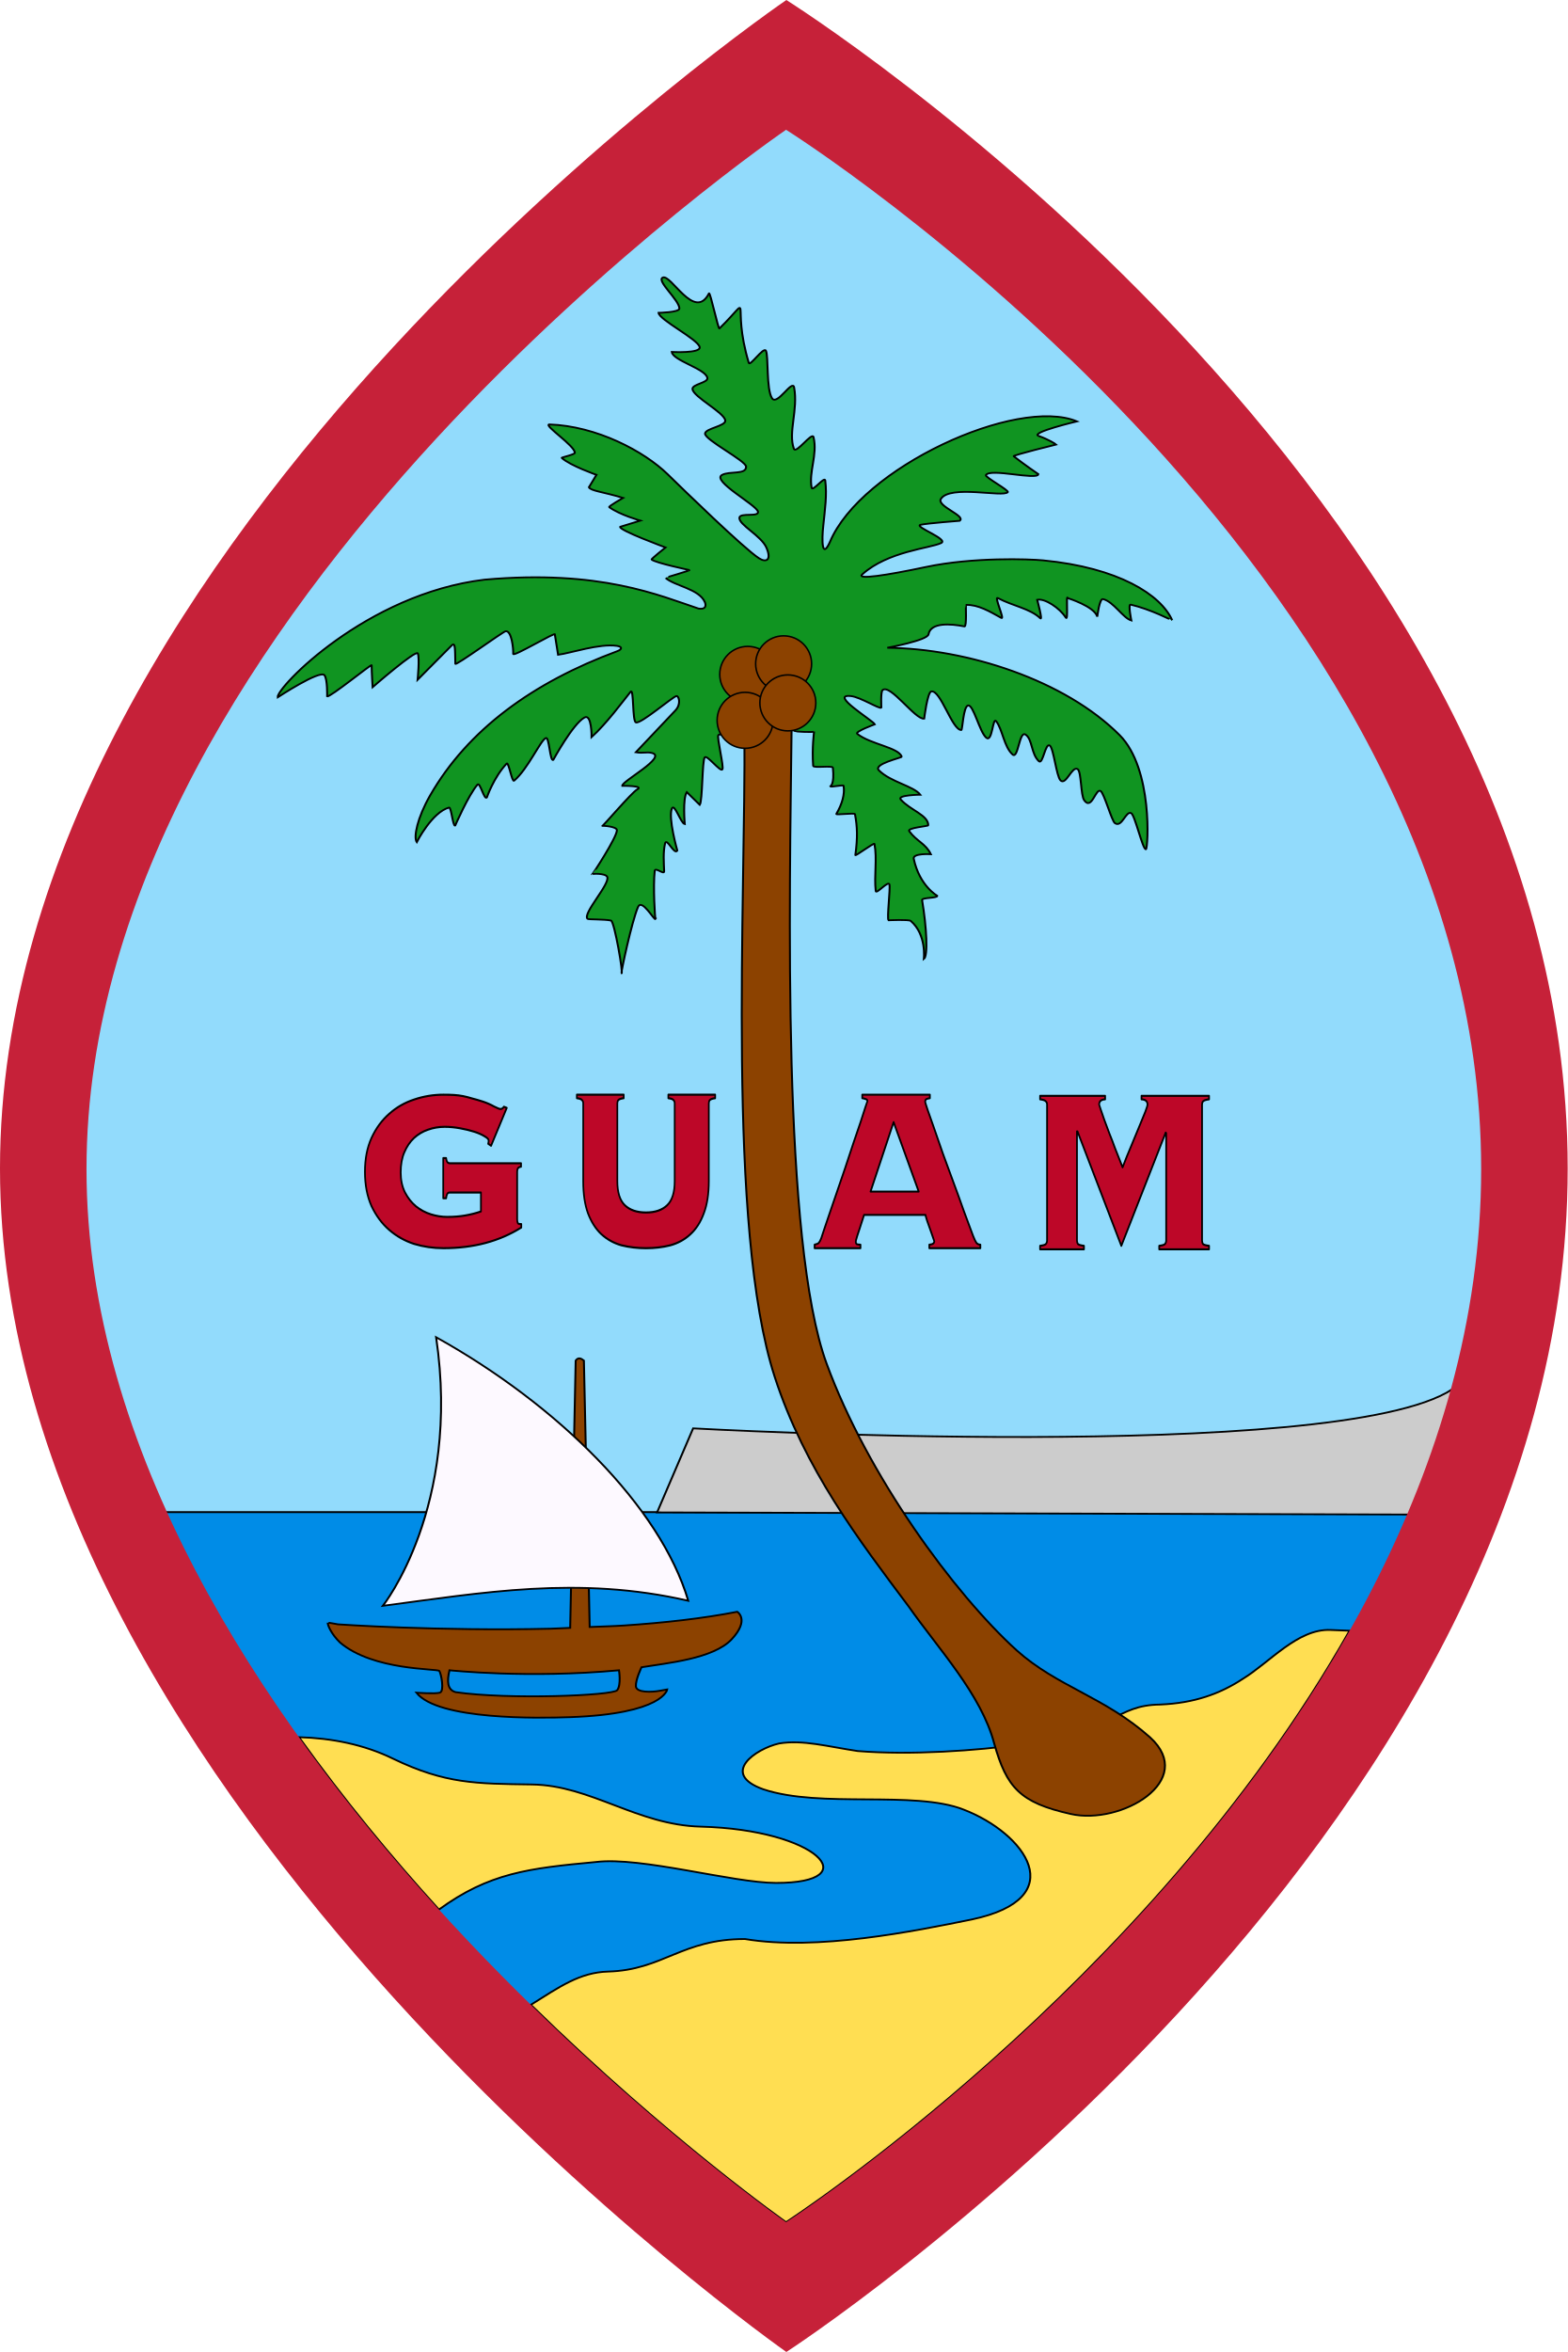
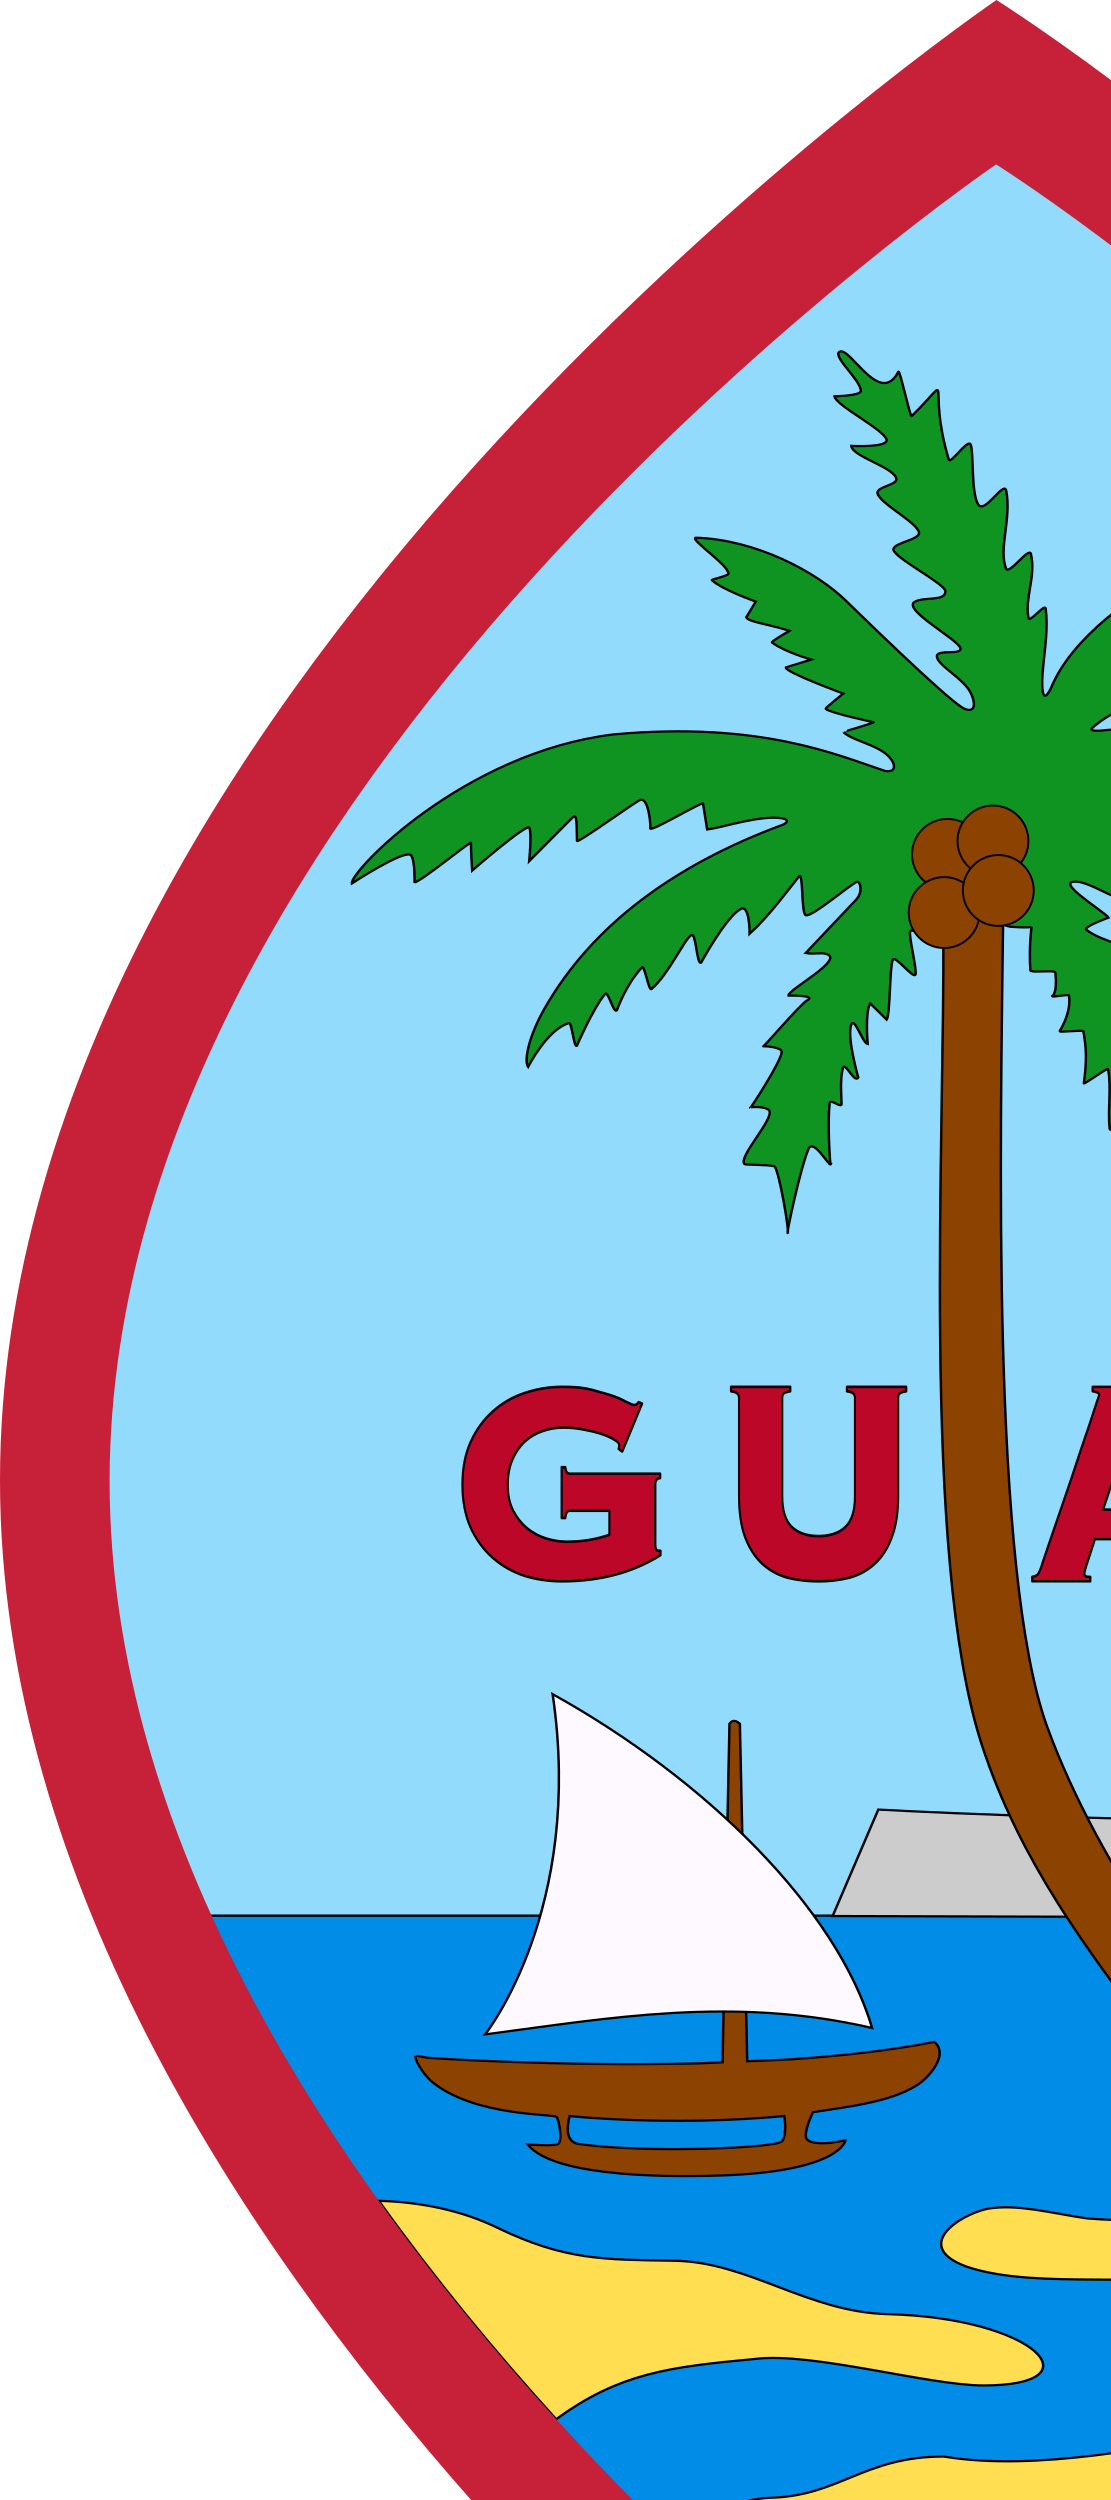
- <svg xmlns="http://www.w3.org/2000/svg" clip-rule="evenodd" fill-rule="evenodd" height="252.308" image-rendering="optimizeQuality" shape-rendering="geometricPrecision" text-rendering="geometricPrecision" viewBox="0 0 44504.275 66756.399" width="168.205" version="1.1" id="svg228" xml:space="preserve">
+ <svg xmlns="http://www.w3.org/2000/svg" clip-rule="evenodd" fill-rule="evenodd" image-rendering="optimizeQuality" shape-rendering="geometricPrecision" text-rendering="geometricPrecision" viewBox="0 0 24878 56009" version="1.1" id="svg228" xml:space="preserve">
  <defs id="defs232" />
  <g id="g5959" transform="matrix(0.1095085,0,0,0.1095085,-86227.022,-22252.135)">
    <g id="g649" transform="matrix(10.62788,0,0,9.732105,-162304.63,-58489.583)" style="stroke:#000000;stroke-width:118.784;stroke-dasharray:none;stroke-opacity:1">
      <g stroke-width="1" id="g208" transform="translate(0,0.005)" style="stroke:#000000;stroke-width:118.784;stroke-dasharray:none;stroke-opacity:1">
        <path d="m 108537.17,28617.296 c 0,0 -18122.533,14420.028 -18122.533,29399.058 0,14981.029 18122.543,29783.057 18122.543,29783.057 0,0 18006.53,-13724.025 18006.53,-29783.057 0,-16057.03 -18006.54,-29399.058 -18006.54,-29399.058 z" fill="#92dbfc" id="path186" style="display:inline;stroke:none;stroke-width:118.784;stroke-dasharray:none;stroke-opacity:1" />
        <path style="display:inline;fill:#008ce7;fill-opacity:1;stroke:#000000;stroke-width:52.917;stroke-linecap:round;stroke-linejoin:round;stroke-miterlimit:33;stroke-dasharray:none;stroke-opacity:1;paint-order:markers fill stroke" d="m 89788.398,65170.105 37590.792,-1.059 -4952.7,8426.281 -7679.63,8443.912 -6200.26,5127.588 -7150.59,-6302.166 -9451.482,-11650.083 z" id="path6264" transform="matrix(0.8592222,0,0,0.9383082,15271.585,6009.957)" />
        <path d="m 124781.68,63890.343 c -2794,1999.002 -18515.02,1039 -18515.02,1039 l -879,2238.004 18719.02,57.999 c 78,-306.998 265,-672 330,-982.002 z" fill="#9c8431" id="path190" style="fill:#cccccc;fill-opacity:1;stroke:#000000;stroke-width:47.514;stroke-dasharray:none;stroke-opacity:1" />
        <path d="m 96651.642,73153.356 c 796.01,26.008 1589.01,193.997 2301.011,576 1272.997,668 2010.997,662.999 3382.997,683.999 1436.01,21.987 2563.01,1079.003 4115.01,1123.003 2859,80 4061,1500.001 1838,1499.001 -1050,-1.059 -3301,-706.001 -4389,-558.001 -1654.01,168 -2610,294.002 -3834.01,1267.003 -1165.997,-1400.001 -2331.998,-2940.004 -3414.008,-4591.005 z m 5656.008,7128.008 c 709.01,-485.002 1197.01,-864.002 1885.01,-885.002 1337,-41 1793,-868 3338,-867 1756,322 4136.01,-211 5529.01,-520.002 2473,-570 1300,-2300.004 -197,-2928.003 -1210,-518.001 -3478.01,-26.009 -4885.01,-540.001 -1065,-416 -187,-1079.001 386,-1220.001 578,-106 1198,85 1917,201.999 1284,113.001 2897.01,-7.011 4025.01,-182 2331,-356.998 2235,-1041 3360,-1057.002 821,-38 1446.01,-281.998 2006,-682.001 658.01,-439 1343.01,-1340.002 2139.01,-1304 l 468,20.003 c -4916.01,9510.012 -13745.02,15753.018 -13745.02,15753.018 0,0 -2853,-2184.001 -6226.01,-5790.005 z" fill="#ffde52" id="path192" style="stroke:#000000;stroke-width:47.514;stroke-dasharray:none;stroke-opacity:1" />
        <path d="m 113608.67,73315.355 c 305,1180.003 628,1581.003 1868,1884.001 1224,303.001 3094,-887 1935,-2042.003 -1103,-1074 -2265,-1349 -3253,-2316.003 -1533,-1520 -3636.01,-4662.006 -4635.01,-7633.01 -1093,-3248.003 -903,-12392.016 -854,-17024.022 1.01,-54 133,-86 148,-108 71,-102 139,33 28,-646 -29,-174 -167,-354 -166,-530 1.01,-314.002 -1084,343 -1370,903 -65,128 208,493 208,565 37,4444.006 -441,13218.017 739,17190.024 730,2459.003 2062,4358.006 3268.01,6115.007 723,1126.001 1769,2341.003 2084,3642.006 z" fill="#8c4200" id="path194" style="stroke:#000000;stroke-width:47.514;stroke-dasharray:none;stroke-opacity:1" />
        <g fill-rule="nonzero" id="g204" style="stroke:#000000;stroke-width:118.784;stroke-dasharray:none;stroke-opacity:1">
          <g fill="#bd0728" id="g202" style="stroke:#000000;stroke-width:118.784;stroke-dasharray:none;stroke-opacity:1">
            <path d="m 100058.65,60119.336 c -541.996,-62 -1029.996,-302.001 -1323.997,-652 -248,-294 -408,-682 -461,-1118.003 -17,-143.999 -16,-484 2.01,-621.998 62,-475.002 250,-918.002 519,-1223.003 459,-521 1411.997,-731.003 2185.997,-481 488,156.999 778,454.999 943,966 23,71 40,131 38,134 -6,3.996 -422,117.002 -453,123 -18,2.99 -27,-13.997 -54,-93.999 -77,-226.002 -194,-414.001 -324,-518.001 -284,-226 -684,-309 -1152.996,-238.001 -300,46 -598,200.002 -769,398 -257.001,297.003 -384.001,661 -400.001,1142.003 -15,476 71,839 270,1139 323,488 1074.997,706.002 1743.997,506 214,-64 447,-174.997 611,-292 l 76,-53.998 1.01,-385 v -386.002 l -604.01,-1.058 -605,-1.058 1.01,-236.001 v -236 l 864,2.116 864,1.059 -2.01,752.001 -1,752 -95,70 c -389,286.002 -779.01,459.003 -1196.01,533.001 -154,27.001 -522,37 -678,18.997 z m 4787.01,36.999 c -392,-43 -697,-169 -913,-379 -197,-191 -310,-428 -369,-772.998 -42,-248.003 -45,-376.003 -43,-1696.005 l 2.01,-1293.001 265,1.059 h 264 l 2.01,1379 c 2.01,1467.002 1,1443.002 57,1664.004 71,282 281,491 581,578 240,70 564,71 837,2.99 324,-81 498,-255 586,-585.001 68,-253 67,-229 74,-1690.002 l 7,-1345.001 265,1.058 h 264 l -3,1247 c -1,718 -7,1317.001 -14,1413.003 -45,632 -209,974 -592,1233 -151,103 -356,181 -582,223 -98,17.992 -576,31.001 -688,18.997 z m 4474,-113.998 c 13,-33.002 366,-948.002 785,-2034.004 l 763,-1974.002 286,-2.117 287,-2.99 822.01,2020.003 c 452,1111.002 825,2029.003 829,2040.004 7,18.998 -11,20.003 -292,20.003 l -300,-1.058 -52,-135.001 c -29,-74 -134,-351 -235,-614 l -183,-478.003 -862,-3.995 -862.01,-5 -224,616 -224,616.001 -281,-1.059 h -280 z m 2534,-1625.003 c -3,-11.007 -121,-326 -261,-700.001 -140,-374 -298,-808 -350,-966.002 -52,-157 -97,-288 -99,-291 -3,-2.99 -23,66 -44,153.001 -69,289 -135,487 -381,1137.003 -133,354.999 -246,654 -250,664.998 -8,18.997 30,20.003 691,21.008 660,1.06 699,0 694,-18.997 z m 3112.01,-354 4,-2039.001 400,3.995 399,3.995 540,1625.003 c 297,893 557,1680.002 577,1749.003 21.01,68 40,121.999 43,119.999 2.12,-2.99 69,-196.001 148,-430.001 80,-233 350,-1017.001 601,-1742.003 l 457,-1318.001 358,-2.116 358,-2.117 -3.99,2038.002 -3.99,2039.004 -253,-1.058 h -253 l 2.99,-1713.003 c 2.11,-942.002 -1.06,-1707.003 -7.02,-1701.002 -5,6.006 -256,718 -557,1582.003 -301,864 -568,1629 -593,1700 l -46,129.002 h -478 l -582,-1726.003 c -320,-949 -586,-1733.003 -591,-1743.002 -5,-8.996 -11,767.001 -13,1725.003 l -4,1741.001 h -253 l -253,-1.058 z" id="path200" style="display:none;stroke:none;stroke-width:118.784;stroke-dasharray:none;stroke-opacity:1" />
          </g>
        </g>
        <path d="m 97273.642,44871.316 c 77,106.001 66,563.001 66,563.001 63,38 1085.01,-870.001 1085.01,-829.001 1,191.001 24,585.001 24,585.001 0,0 1058.001,-1006.001 1102.001,-900.001 49,119 -4,702.001 -4,702.001 0,0 703.997,-776.001 832.997,-916.001 93,-100 78,126 87,491 2.01,65 1154,-850 1224,-866 149,-32 195,475 187,602 -6,94 1063,-610 1016,-517 l 79,541 c 298,-41 1008.01,-306 1435.01,-237 137,22 130,91 8,141 -2058.01,833.001 -3641.01,2089.002 -4563.006,3839.005 -314,596 -410,1116.001 -327,1247.001 0,0 370,-796 786.996,-921 56,-16 93,510 150,480 0,0 316,-798.002 544,-1092.002 61,-79 163,419.001 228,345.001 0,0 164,-534.001 485,-906.001 46,-53 129,505 180,458 333,-307 646,-1077 771,-1134 87,-68 102,640 185,579 0,0 475.01,-954.002 759.01,-1127.002 182,-112 175,521 175,521 362,-357 761,-949 950,-1206 87,-118 39,780 132,815 119,46 899,-688 987,-703 58,-10.002 126,209 -26,385 -12,13.999 -964,1112.001 -964,1112.001 185,35 257,-17 390,18 395,104 -740,755.001 -721,877.001 0,0 547,-10.002 364,96 -132,77 -855,1008 -855,975.002 0,-17 363,8 361,112 -3,193 -601,1188 -607,1182 -33,-33 321,-43 369,55 88,181.002 -614.01,986.002 -477.01,1123.002 19,19 401,6.001 571,44 82,18 312,1462.002 254,1404.002 -12.99,-13.999 246.01,-1354.001 403.01,-1762.002 96,-247 403,373 428,318 -13,0 -62,-881.001 -19,-1282.001 12,-112 233,117 230,10.002 -8,-243.002 -28,-503.002 22,-740.002 38,-179 226,323 299,188 0,0 -228,-872 -133,-1118 63,-162.002 215,392 315,414 0,0 -56,-678.002 49,-853.002 l 317,340.001 c 69,-109 56,-1165.001 120,-1264.001 53,-83 382,396 431,321 44,-68 -139,-852.002 -98,-914.002 58,-89 419,218 426,212.001 147,-148 142,-517.001 204,-654.001 166,-371 1118,-419 1230,-155 55,128 17,293 -5,492 9,8.001 477,42 481,6.001 0,0 -56,437 -23,918.002 5,64 475,-16 481,48 43,453 -61,495 -61,495 4,33 317,-48 322,-12.999 34,221 -37,490 -177,749 -21,37.002 448,-36 455,7.002 57,340 68,610.001 9,1090.001 -5,39 459,-339 466,-300 70,404 -10.99,840 31,1258.001 10.01,97.001 307,-289 334,-177 27,110 -66,910.001 -21,955.001 0,0 497.01,-25 541.01,17 394,370 319,1016.001 319,1016.001 108,-80 67,-858 -42,-1570.002 -12,-75 382,-46 370,-116 0,0 -432,-260 -574,-984.002 -30,-155 417,-123 417,-123 -124,-285 -342,-339 -527,-613 -60,-90 464,-131 464,-157 1,-273 -442,-403 -671,-687 -98,-121 478,-127.002 478,-127.002 -169,-235 -726,-338 -1010,-649 -155,-169 565,-335 556,-364 -79,-249 -756,-327 -1084.01,-608.002 -68,-58 428,-254 428,-254 -50,-106 -1131,-817 -581,-752 232,28 703,358 740,308 0,0 -20,-415 28,-465 181,-188.002 805.01,798 1017.01,758 0,0 78,-706 174,-725 228,-43 506,1028 731,1028 30,0 47,-619 163,-653 131,-38 278,694 444,856.001 154,149 156,-572.001 246,-435.001 153,221 190,682.001 399,885.002 136,132 161,-636.002 312,-533.002 175,119.001 134,517.002 331,713.002 94,93 157,-507 264,-419 95,77 159,811 261,927 130,148 280,-387 415,-302 97,62 74,697 164,833 184,282.002 280,-341 402,-245 85,65 269,795.002 346,853.002 171,130 265,-332 395,-267 94,46 284,986 362,962 51,-15.999 177,-2142.002 -641,-3039.004 -1333,-1462.002 -3720,-2306.002 -5668,-2327.002 0,0 979,-195 1005,-357 52,-323 538,-285 877,-211 60,12.999 28,-571.002 36,-574.002 303,-7 574,172 864,348 90,55 -183,-585 -87,-530 372,215 786,278 1037,539 66,69.002 -76,-493 -76,-493 186,-45 553,223 697,474 70,124.002 -4,-655 51,-517 0,0 648,220 718,493 0,0 53,-494 140,-468 260,68 488,507 691,570 0,0 -84,-440 -17.99,-423 488,123 1018,425 1017,423 -275,-688 -1318,-1409.001 -3153,-1602.002 -337,-34.999 -1704,-91 -2863.01,178.002 -950,220 -1700,345 -1546,195 628,-615.002 1643,-690.002 1922,-833.002 200,-102 -673,-439 -500,-487 172,-41 952,-106 952,-106 169,-132 -567,-390.001 -457,-582.002 220,-385 1521.01,-35 1632.01,-181 36,-49 -559,-401 -534,-453 95,-195 1253,144 1280,-26 0,0 -351,-262 -601,-477.001 -30,-26 1034,-312 1034,-312 -20,-20 -182,-134 -426,-229 -223,-87 934,-388 934,-388 -1466,-670.002 -5271.01,1236 -6026.01,3214.003 -196,472 -202,-41 -161,-441.001 39,-430 93,-807 47,-1202.002 -14,-117 -311,311.001 -331,197.001 -76,-420 149,-881.001 46,-1347.001 -34,-157 -428,463 -480,306 -144,-431 108,-1037.002 6,-1631.002 -40,-232 -413,497 -538,289 -146,-241 -82,-1134.002 -151,-1269.002 -56,-108 -388,428 -416,327 -450,-1637.002 148,-1841.002 -716,-918 -30,32 -222,-968.002 -255,-934.002 -354,758.002 -934,-540 -1132,-419 -148,92 404,594 410,820 3,109 -508,116 -508,116 11,187 972,711.002 1003,916.002 25,169 -680,127 -680,127 22,229 823,447 867,690.002 25,134 -375,164 -362,300 21,209 774,622 799,835.001 17,148 -481,209 -493,347 -15,167 1000,727.001 1001,884.001 1,222 -404,108 -588,220 -259,157.001 831,793.001 877,974.002 36,159 -436,19 -452,164 -20,190 534,477.001 661,803.001 127,322 -3,404 -185,276 -365,-257 -1837,-1821.002 -2228,-2238.003 -568,-606 -1731.01,-1285 -2891.01,-1325 -121,37 624,564 629,755 1.01,49 -335,122 -320,137 206,206 847,451 847,451 l -184,331.001 c 43,97 347,123 834,283 0,0 -365,226 -338,247 258,206 758.01,358 758.01,358 l -492,165 c -29,95 1107,550.002 1107,550.002 0,0 -355,306 -339,322 87,87 922,280 922,280 14,14 -590,202 -586,206 219,219 823,290.001 964,652.002 0,0 83,206 -156,167 -940,-341 -2396.01,-1047.001 -5219.01,-770.001 -2886.007,376.001 -5085.009,2885.003 -5047.009,3135.004 0,0 1032,-740.001 1141.001,-590 z" fill="#109421" id="path206" style="display:inline;stroke:#000000;stroke-width:47.514;stroke-dasharray:none;stroke-opacity:1" />
      </g>
      <g fill="#8c4200" transform="translate(201503.02,49556.3)" id="g216" style="stroke:#000000;stroke-width:118.784;stroke-dasharray:none;stroke-opacity:1" />
      <g stroke-width="1" id="g226" transform="translate(0,0.005)" style="stroke:#000000;stroke-width:118.784;stroke-dasharray:none;stroke-opacity:1">
        <path id="path218" style="fill:#8c4200;fill-opacity:1;stroke:#000000;stroke-width:47.514;stroke-dasharray:none;stroke-opacity:1" d="m 103401.92,63123.946 -134.1,7118.095 c -160.01,5.861 -321.91,18.739 -480.42,22.79 -2734.82,69.891 -5183.876,-116.372 -5183.876,-116.372 0,0 -249.98,-51.137 -249.98,-44.125 0,82 97.154,312.038 300.154,528.039 818.998,757.997 2379.112,689.875 2422.102,757.873 44.01,69.001 129.99,540.983 11.99,577.982 -118.006,37.002 -571.005,0 -571.005,0 523.005,733 2996.155,681.167 3746.155,652.169 2285,-87 2371.93,-738.963 2371.93,-738.963 l -186.04,36.851 c -186,37.999 -565.11,56.174 -578.11,-117.827 -12,-174 137.2,-509.128 137.2,-509.128 621,-112.001 1751.76,-223.781 2198.76,-744.782 447,-521.998 135.87,-733.144 135.87,-733.144 -832.88,178.859 -1783.86,294.26 -2757.78,365.602 -279.88,20.503 -560.01,26.546 -841.41,40.246 l -141.19,-7095.306 c -66.77,-56.838 -133.48,-99.687 -200.25,0 z m -3078.8,8247.875 c 0,0 1922.64,224.873 4135.11,0 0,0 58.2,383.485 -43.07,529.493 -101.24,146.006 -2653.42,257.961 -3940.63,53.337 -207.17,-60.75 -214.26,-292.947 -151.41,-582.83 z" />
        <path d="m 98698.666,69655.469 c 0,0 1912.214,-2620.642 1299.052,-7153.139 2956.012,1796.474 5466.852,4503.156 6150.162,7018.138 -2681.47,-677.209 -5048.45,-209.621 -7449.214,135.001 z" fill="#fdf9ff" id="path222" style="stroke:#000000;stroke-width:47.514;stroke-dasharray:none;stroke-opacity:1" />
        <path d="m 108540.72,26889.305 c 0,0 -19181.012,14279.009 -19181.012,31116.021 0,16839.012 19181.012,31522.022 19181.012,31522.022 0,0 19058.02,-13472.01 19058.02,-31522.022 0,-18049.013 -19058.02,-31116.021 -19058.02,-31116.021 z m -7,3456.003 c 0,0 -17064.012,12703.007 -17064.012,27682.018 0,14981.012 17064.012,28044.022 17064.012,28044.022 0,0 16955.02,-11985.01 16955.02,-28044.022 0,-16057.011 -16955.02,-27682.018 -16955.02,-27682.018 z" fill="#c62139" id="path224" style="stroke:none;stroke-width:118.784;stroke-dasharray:none;stroke-opacity:1" />
      </g>
    </g>
    <circle style="display:inline;fill:#8c4200;fill-opacity:1;stroke:#000000;stroke-width:396.875;stroke-linecap:round;stroke-linejoin:round;stroke-miterlimit:33;stroke-dasharray:none;stroke-opacity:1;paint-order:markers fill stroke" id="path4248-0" cx="981239.19" cy="377989.19" r="7253.232" />
    <circle style="display:inline;fill:#8c4200;fill-opacity:1;stroke:#000000;stroke-width:396.875;stroke-linecap:round;stroke-linejoin:round;stroke-miterlimit:33;stroke-dasharray:none;stroke-opacity:1;paint-order:markers fill stroke" id="path4248" cx="980555" cy="389895.44" r="7253.232" />
    <circle style="display:inline;fill:#8c4200;fill-opacity:1;stroke:#000000;stroke-width:396.875;stroke-linecap:round;stroke-linejoin:round;stroke-miterlimit:33;stroke-dasharray:none;stroke-opacity:1;paint-order:markers fill stroke" id="path4248-9" cx="990545.19" cy="375252.12" r="7253.232" />
    <circle style="display:inline;fill:#8c4200;fill-opacity:1;stroke:#000000;stroke-width:396.875;stroke-linecap:round;stroke-linejoin:round;stroke-miterlimit:33;stroke-dasharray:none;stroke-opacity:1;paint-order:markers fill stroke" id="path4248-8" cx="991640" cy="385379.28" r="7253.232" />
    <g aria-label="U" transform="scale(0.8856426,1.129124)" id="text5545" style="font-weight:bold;font-size:66606.7px;font-family:Copperplate;-inkscape-font-specification:'Copperplate Bold';fill:#bd0728;stroke:#000000;stroke-width:483.22;stroke-linecap:round;stroke-linejoin:round;stroke-miterlimit:33;paint-order:markers fill stroke">
      <path d="m 1086560.7,433239.33 q 0,-466.25 -333,-732.68 -266.5,-333.03 -1532,-466.25 v -799.28 h 13721 v 799.28 q -1265.5,133.22 -1598.6,466.25 -266.4,266.43 -266.4,732.68 v 17850.59 q 0,4396.04 -1465.3,7393.35 -1398.8,2997.3 -3929.8,4795.68 -2464.5,1798.38 -5861.4,2531.05 -3330.4,666.07 -7126.9,666.07 -3796.6,0 -7193.6,-666.07 -3330.3,-732.67 -5861.4,-2531.05 -2464.4,-1798.38 -3929.8,-4795.68 -1398.7,-2997.31 -1398.7,-7393.35 v -17850.59 q 0,-466.25 -333,-732.68 -266.5,-333.03 -1532,-466.25 v -799.28 h 13721 v 799.28 q -1265.5,133.22 -1598.6,466.25 -266.4,266.43 -266.4,732.68 v 17850.59 q 0,3863.19 2198,5528.36 2198.1,1665.17 6194.5,1665.17 3996.4,0 6194.4,-1665.17 2198,-1665.17 2198,-5528.36 z" id="path6656" />
    </g>
    <g aria-label="A" transform="scale(0.9421489,1.061403)" id="text5599" style="font-weight:bold;font-size:71260.5px;font-family:Copperplate;-inkscape-font-specification:'Copperplate Bold';fill:#bd0728;stroke:#000000;stroke-width:483.22;stroke-linecap:round;stroke-linejoin:round;stroke-miterlimit:33;paint-order:markers fill stroke">
      <path d="m 1071222.7,494670.74 q 0,356.3 213.8,570.08 285,142.52 1068.9,142.52 v 855.13 h -12613.1 v -855.13 q 783.9,-142.52 1140.2,-427.56 356.3,-356.3 712.6,-1211.43 142.5,-356.3 712.6,-1924.03 570.1,-1567.73 1496.5,-3919.33 926.3,-2422.86 2066.5,-5344.54 1140.2,-2921.68 2280.3,-5914.62 1140.2,-3064.2 2209.1,-5914.62 1140.2,-2921.68 1995.3,-5202.02 855.1,-2280.33 1354,-3705.54 570,-1425.21 570,-1496.47 0,-356.31 -498.8,-498.83 -427.5,-142.52 -926.4,-213.78 v -855.12 h 18599 v 855.12 q -570.1,71.26 -926.4,213.78 -356.3,142.52 -356.3,712.61 0,142.52 641.4,1852.77 712.6,1710.25 1781.5,4489.41 1068.9,2707.9 2422.9,6199.67 1425.2,3420.5 2921.6,7054.79 1496.5,3563.02 2850.5,6983.52 1425.2,3420.51 2565.3,6128.41 570.1,1282.69 926.4,1710.25 427.6,427.56 1068.9,427.56 v 855.13 h -14038.3 v -855.13 q 1354,-71.26 1354,-855.12 0,-71.26 -356.3,-926.39 -356.3,-926.39 -783.9,-1995.29 -427.6,-1140.17 -855.1,-2137.82 -356.3,-997.65 -427.6,-1353.95 h -16888.7 q -712.6,1924.04 -1140.2,3135.46 -427.6,1211.43 -712.6,1924.04 -213.8,712.6 -356.3,1068.9 -71.3,285.05 -71.3,427.57 z m 17316.3,-12256.81 -6912.2,-16960 -6342.2,16960 z" id="path6653" />
    </g>
    <g aria-label="G" transform="scale(0.9177877,1.089577)" id="text5135" style="font-weight:bold;font-size:68250.2px;font-family:'Adobe Gothic Std';-inkscape-font-specification:'Adobe Gothic Std Bold';fill:#bd0728;stroke:#000000;stroke-width:483.22;stroke-linecap:round;stroke-linejoin:round;stroke-miterlimit:33;paint-order:markers fill stroke">
      <path d="m 984970.27,470166.68 q -546,0 -750.75,409.5 -204.76,341.25 -273.01,955.5 h -819 v -9555.02 h 819 q 136.5,1228.5 1023.76,1228.5 h 20133.83 v 819 q -1092,68.25 -1092,1160.26 v 11329.53 q 0,477.75 136.5,819 136.5,341.25 682.5,341.25 h 341.2 v 819 q -9282,4914.02 -21976.54,4914.02 -4299.76,0 -8326.52,-1023.75 -3958.51,-1092.01 -7029.77,-3344.26 -3071.26,-2252.26 -4982.27,-5664.77 -1842.75,-3480.76 -1842.75,-8121.77 0,-4641.02 1842.75,-8053.53 1911.01,-3480.76 4982.27,-5733.02 3071.26,-2320.5 7029.77,-3412.51 4026.76,-1160.25 8326.52,-1160.25 1706.26,0 3003.01,68.25 1296.75,68.25 2525.26,273 1228.5,204.75 2525.26,546 1296.75,273 3071.26,750.76 1706.25,477.75 3139.5,1160.25 1433.26,614.25 1842.76,614.25 546,0 955.49,-546 l 819,273 -4436.25,9009.03 -819,-477.75 q 136.5,-409.51 136.5,-750.76 0,-477.75 -1160.25,-1023.75 -1160.26,-614.25 -2934.76,-1092 -1774.51,-477.75 -4026.76,-819.01 -2184.01,-341.25 -4299.77,-341.25 -2457,0 -4709.26,682.51 -2184.01,614.25 -3958.51,1979.25 -1706.26,1365.01 -2730.01,3412.51 -1023.75,1979.26 -1023.75,4777.52 0,2730 1228.5,4777.51 1228.5,1979.26 3071.26,3276.01 1911,1296.75 4231.51,1911.01 2320.51,614.25 4572.77,614.25 2866.5,0 5118.76,-341.25 2320.51,-341.25 4436.26,-955.51 v -4504.51 z" style="font-family:Copperplate;-inkscape-font-specification:'Copperplate Bold'" id="path6647" />
    </g>
    <g aria-label="M" transform="scale(0.9241328,1.082096)" id="text5607" style="font-weight:bold;font-size:69897.9px;font-family:Copperplate;-inkscape-font-specification:'Copperplate Bold';fill:#bd0728;stroke:#000000;stroke-width:483.22;stroke-linecap:round;stroke-linejoin:round;stroke-miterlimit:33;paint-order:markers fill stroke">
      <path d="m 1177220,486183.29 q 1328,-139.8 1607.6,-419.39 349.5,-349.49 349.5,-838.77 V 459202.7 l -139.8,-139.8 -12441.8,27120.39 -12302.1,-27399.98 h -139.7 v 26141.82 q 0,489.28 279.5,838.77 349.5,279.59 1677.6,419.39 v 838.77 h -12302 v -838.77 q 1328,-139.8 1607.6,-419.39 349.5,-349.49 349.5,-838.77 V 452352.7 q 0,-489.28 -349.5,-768.87 -279.6,-349.49 -1607.6,-489.29 v -838.77 h 18243.3 v 838.77 q -1677.5,69.9 -1677.5,1258.16 0,69.9 419.4,1118.37 419.3,1048.47 1048.4,2586.22 699,1537.76 1467.9,3355.1 838.8,1747.45 1537.7,3425 768.9,1607.65 1328.1,2865.81 559.2,1258.17 768.9,1677.55 1188.2,-2656.12 2446.4,-5172.44 1258.2,-2516.33 2236.7,-4613.26 1048.5,-2096.94 1677.6,-3494.9 629.1,-1397.96 629.1,-1747.45 0,-1188.26 -1677.6,-1258.16 v -838.77 h 18942.3 v 838.77 q -1328,139.8 -1677.5,489.29 -279.6,279.59 -279.6,768.87 v 32572.43 q 0,489.28 279.6,838.77 349.5,279.59 1677.5,419.39 v 838.77 H 1177220 Z" id="path6650" />
    </g>
  </g>
</svg>
